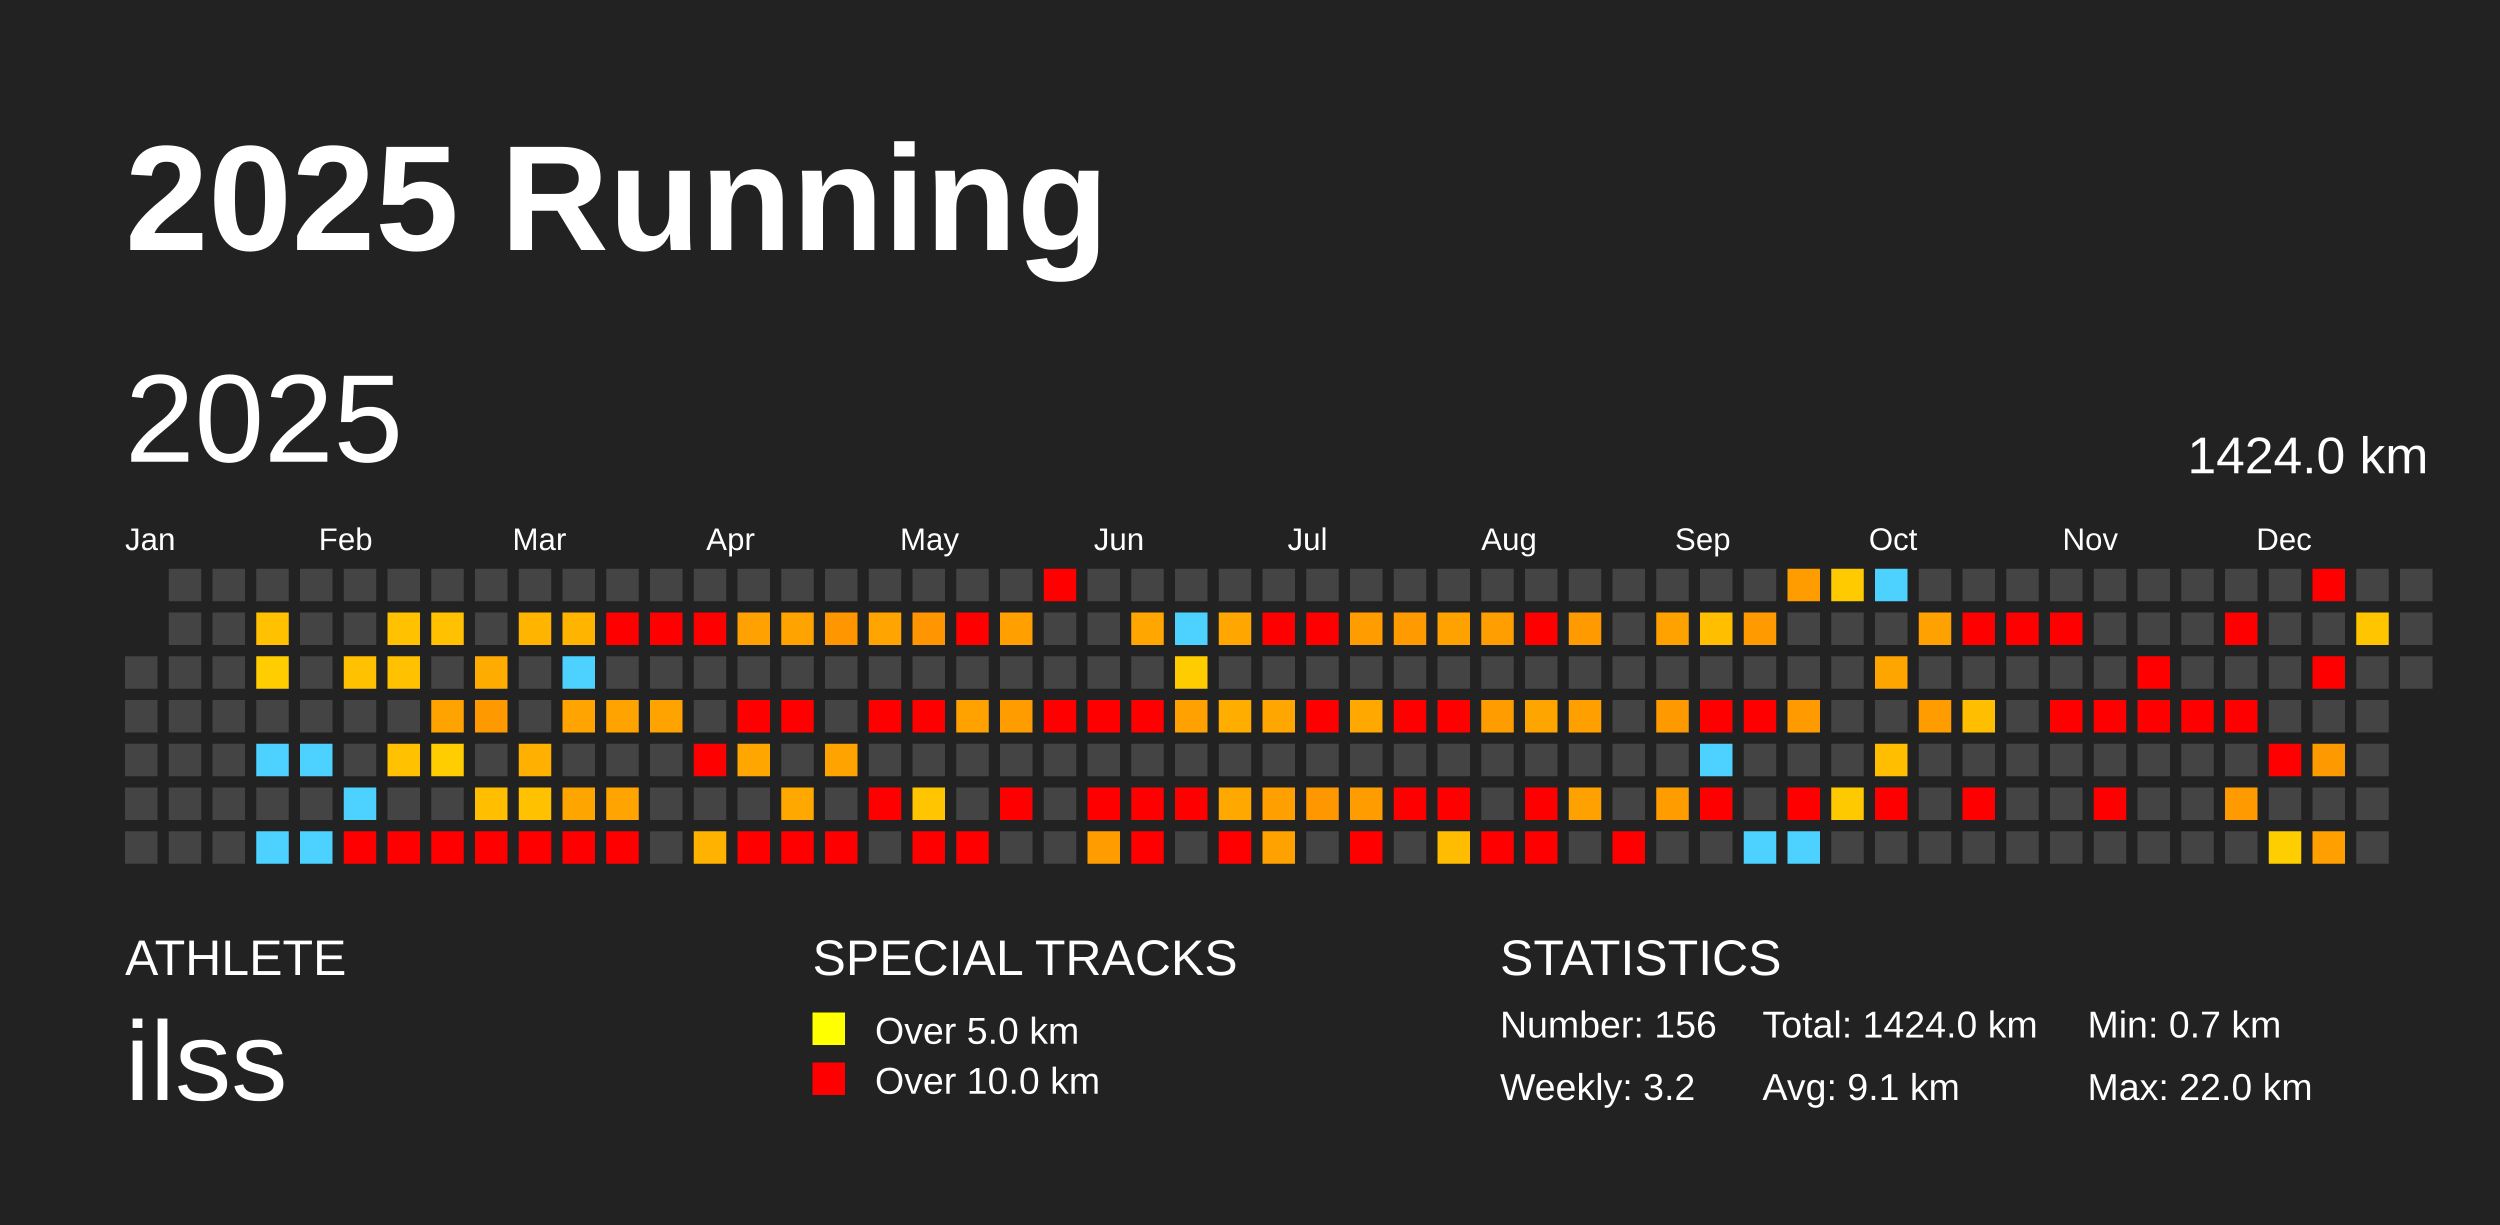
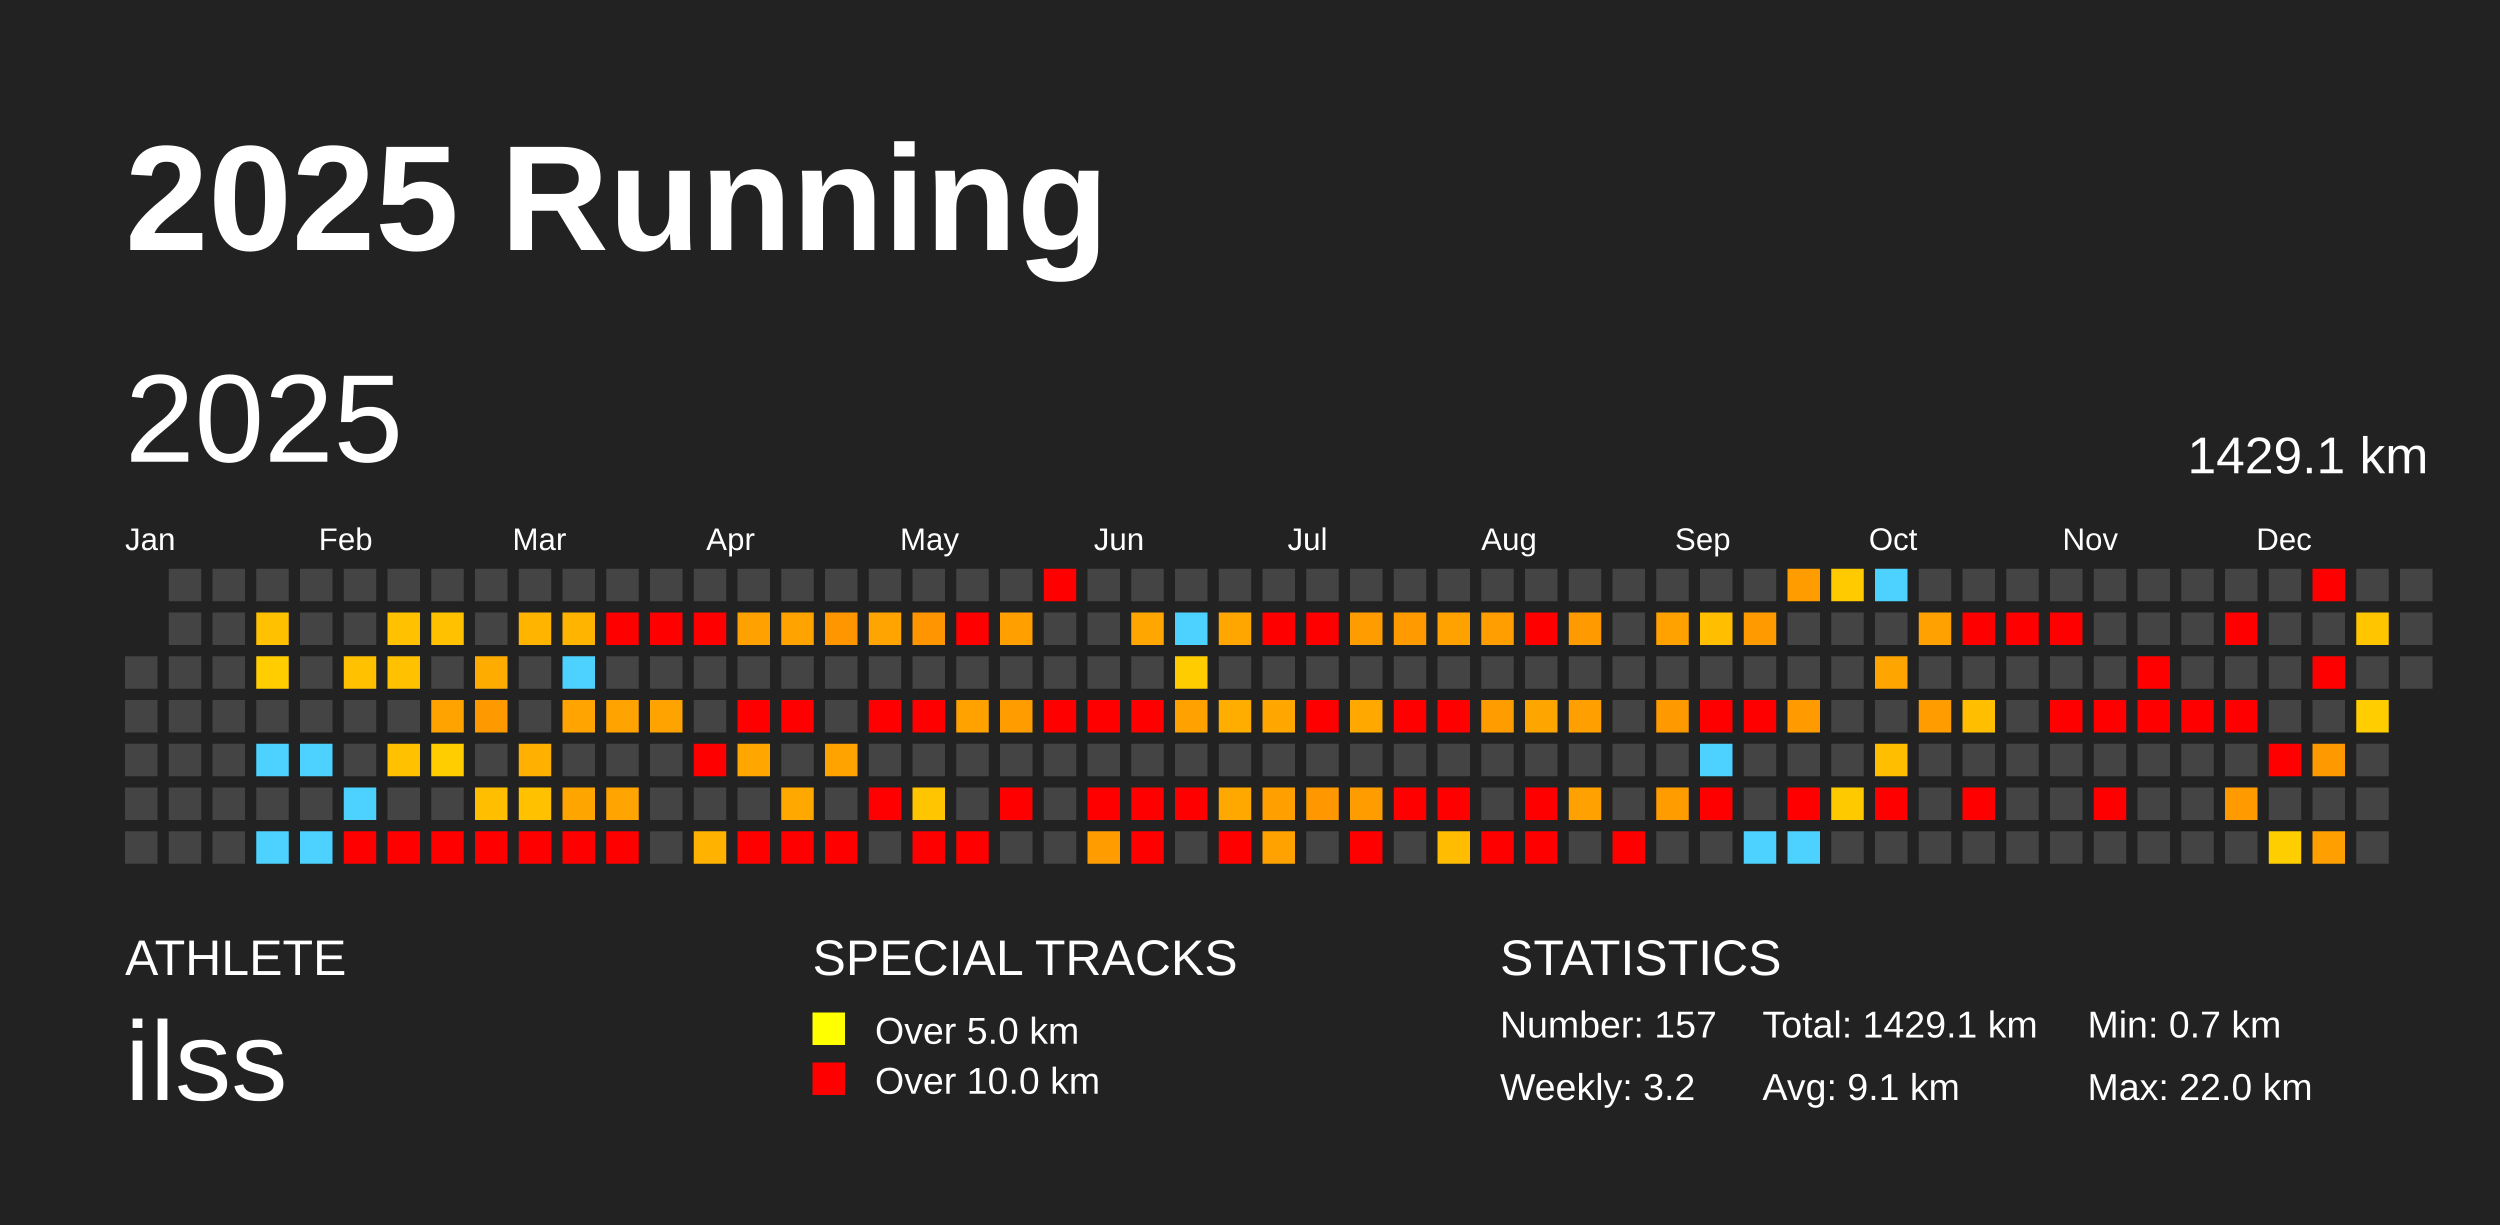
<svg xmlns="http://www.w3.org/2000/svg" baseProfile="full" height="98mm" version="1.1" viewBox="0,0,200,98" width="200mm">
  <defs />
  <rect fill="#222222" height="98" width="200" x="0" y="0" />
  <text fill="#FFFFFF" style="font-size:12px; font-family:Arial; font-weight:bold;" x="10" y="20">2025 Running</text>
  <text fill="#FFFFFF" style="font-size:4px; font-family:Arial" x="10" y="78">ATHLETE</text>
  <text fill="#FFFFFF" style="font-size:9px; font-family:Arial" x="10" y="88">ilss</text>
  <text fill="#FFFFFF" style="font-size:4px; font-family:Arial" x="65" y="78">SPECIAL TRACKS</text>
  <rect fill="yellow" height="2.6" width="2.6" x="65" y="81" />
  <text fill="#FFFFFF" style="font-size:3px; font-family:Arial" x="70" y="83.5">Over 5.0 km</text>
  <rect fill="red" height="2.6" width="2.6" x="65" y="85" />
  <text fill="#FFFFFF" style="font-size:3px; font-family:Arial" x="70" y="87.5">Over 10.0 km</text>
  <text fill="#FFFFFF" style="font-size:4px; font-family:Arial" x="120" y="78">STATISTICS</text>
-   <text fill="#FFFFFF" style="font-size:3px; font-family:Arial" x="120" y="83">Number: 156</text>
+   <text fill="#FFFFFF" style="font-size:3px; font-family:Arial" x="120" y="83">Number: 157</text>
  <text fill="#FFFFFF" style="font-size:3px; font-family:Arial" x="120" y="88">Weekly: 3.2</text>
-   <text fill="#FFFFFF" style="font-size:3px; font-family:Arial" x="141" y="83">Total: 1424.0 km</text>
+   <text fill="#FFFFFF" style="font-size:3px; font-family:Arial" x="141" y="83">Total: 1429.1 km</text>
  <text fill="#FFFFFF" style="font-size:3px; font-family:Arial" x="141" y="88">Avg: 9.1 km</text>
  <text fill="#FFFFFF" style="font-size:3px; font-family:Arial" x="167" y="83">Min: 0.7 km</text>
  <text fill="#FFFFFF" style="font-size:3px; font-family:Arial" x="167" y="88">Max: 22.0 km</text>
  <text dominant-baseline="hanging" fill="#FFFFFF" style="font-size:10.0px; font-family:Arial;" x="10" y="30">2025</text>
-   <text dominant-baseline="hanging" fill="#FFFFFF" style="font-size:4.125px; font-family:Arial;" x="175" y="35">1424.0 km</text>
+   <text dominant-baseline="hanging" fill="#FFFFFF" style="font-size:4.125px; font-family:Arial;" x="175" y="35">1429.1 km</text>
  <text fill="#FFFFFF" style="font-size:2.5px; font-family:Arial" x="10.0" y="44">Jan</text>
  <text fill="#FFFFFF" style="font-size:2.5px; font-family:Arial" x="25.5" y="44">Feb</text>
  <text fill="#FFFFFF" style="font-size:2.5px; font-family:Arial" x="41.0" y="44">Mar</text>
  <text fill="#FFFFFF" style="font-size:2.5px; font-family:Arial" x="56.5" y="44">Apr</text>
  <text fill="#FFFFFF" style="font-size:2.5px; font-family:Arial" x="72.0" y="44">May</text>
  <text fill="#FFFFFF" style="font-size:2.5px; font-family:Arial" x="87.5" y="44">Jun</text>
  <text fill="#FFFFFF" style="font-size:2.5px; font-family:Arial" x="103.0" y="44">Jul</text>
  <text fill="#FFFFFF" style="font-size:2.5px; font-family:Arial" x="118.5" y="44">Aug</text>
  <text fill="#FFFFFF" style="font-size:2.5px; font-family:Arial" x="134.0" y="44">Sep</text>
  <text fill="#FFFFFF" style="font-size:2.5px; font-family:Arial" x="149.5" y="44">Oct</text>
  <text fill="#FFFFFF" style="font-size:2.5px; font-family:Arial" x="165.0" y="44">Nov</text>
  <text fill="#FFFFFF" style="font-size:2.5px; font-family:Arial" x="180.5" y="44">Dec</text>
  <rect fill="#444444" height="2.6" width="2.6" x="10.0" y="52.5" />
  <rect fill="#444444" height="2.6" width="2.6" x="10.0" y="56.0" />
  <rect fill="#444444" height="2.6" width="2.6" x="10.0" y="59.5" />
  <rect fill="#444444" height="2.6" width="2.6" x="10.0" y="63.0" />
  <rect fill="#444444" height="2.6" width="2.6" x="10.0" y="66.5" />
  <rect fill="#444444" height="2.6" width="2.6" x="13.5" y="45.5" />
  <rect fill="#444444" height="2.6" width="2.6" x="13.5" y="49.0" />
  <rect fill="#444444" height="2.6" width="2.6" x="13.5" y="52.5" />
  <rect fill="#444444" height="2.6" width="2.6" x="13.5" y="56.0" />
  <rect fill="#444444" height="2.6" width="2.6" x="13.5" y="59.5" />
  <rect fill="#444444" height="2.6" width="2.6" x="13.5" y="63.0" />
  <rect fill="#444444" height="2.6" width="2.6" x="13.5" y="66.5" />
  <rect fill="#444444" height="2.6" width="2.6" x="17.0" y="45.5" />
  <rect fill="#444444" height="2.6" width="2.6" x="17.0" y="49.0" />
  <rect fill="#444444" height="2.6" width="2.6" x="17.0" y="52.5" />
  <rect fill="#444444" height="2.6" width="2.6" x="17.0" y="56.0" />
  <rect fill="#444444" height="2.6" width="2.6" x="17.0" y="59.5" />
  <rect fill="#444444" height="2.6" width="2.6" x="17.0" y="63.0" />
  <rect fill="#444444" height="2.6" width="2.6" x="17.0" y="66.5" />
  <rect fill="#444444" height="2.6" width="2.6" x="20.5" y="45.5" />
  <rect fill="#ffc100" height="2.6" width="2.6" x="20.5" y="49.0" />
  <rect fill="#ffcd00" height="2.6" width="2.6" x="20.5" y="52.5" />
  <rect fill="#444444" height="2.6" width="2.6" x="20.5" y="56.0" />
  <rect fill="#4dd2ff" height="2.6" width="2.6" x="20.5" y="59.5" />
  <rect fill="#444444" height="2.6" width="2.6" x="20.5" y="63.0" />
  <rect fill="#4dd2ff" height="2.6" width="2.6" x="20.5" y="66.5" />
  <rect fill="#444444" height="2.6" width="2.6" x="24.0" y="45.5" />
  <rect fill="#444444" height="2.6" width="2.6" x="24.0" y="49.0" />
  <rect fill="#444444" height="2.6" width="2.6" x="24.0" y="52.5" />
  <rect fill="#444444" height="2.6" width="2.6" x="24.0" y="56.0" />
  <rect fill="#4dd2ff" height="2.6" width="2.6" x="24.0" y="59.5" />
  <rect fill="#444444" height="2.6" width="2.6" x="24.0" y="63.0" />
  <rect fill="#4dd2ff" height="2.6" width="2.6" x="24.0" y="66.5" />
  <rect fill="#444444" height="2.6" width="2.6" x="27.5" y="45.5" />
  <rect fill="#444444" height="2.6" width="2.6" x="27.5" y="49.0" />
  <rect fill="#ffc100" height="2.6" width="2.6" x="27.5" y="52.5" />
  <rect fill="#444444" height="2.6" width="2.6" x="27.5" y="56.0" />
  <rect fill="#444444" height="2.6" width="2.6" x="27.5" y="59.5" />
  <rect fill="#4dd2ff" height="2.6" width="2.6" x="27.5" y="63.0" />
  <rect fill="red" height="2.6" width="2.6" x="27.5" y="66.5" />
  <rect fill="#444444" height="2.6" width="2.6" x="31.0" y="45.5" />
  <rect fill="#ffc100" height="2.6" width="2.6" x="31.0" y="49.0" />
  <rect fill="#ffc100" height="2.6" width="2.6" x="31.0" y="52.5" />
  <rect fill="#444444" height="2.6" width="2.6" x="31.0" y="56.0" />
  <rect fill="#ffc100" height="2.6" width="2.6" x="31.0" y="59.5" />
  <rect fill="#444444" height="2.6" width="2.6" x="31.0" y="63.0" />
  <rect fill="red" height="2.6" width="2.6" x="31.0" y="66.5" />
  <rect fill="#444444" height="2.6" width="2.6" x="34.5" y="45.5" />
  <rect fill="#ffc100" height="2.6" width="2.6" x="34.5" y="49.0" />
  <rect fill="#444444" height="2.6" width="2.6" x="34.5" y="52.5" />
  <rect fill="#ffa300" height="2.6" width="2.6" x="34.5" y="56.0" />
  <rect fill="#ffcd00" height="2.6" width="2.6" x="34.5" y="59.5" />
  <rect fill="#444444" height="2.6" width="2.6" x="34.5" y="63.0" />
  <rect fill="red" height="2.6" width="2.6" x="34.5" y="66.5" />
  <rect fill="#444444" height="2.6" width="2.6" x="38.0" y="45.5" />
  <rect fill="#444444" height="2.6" width="2.6" x="38.0" y="49.0" />
  <rect fill="#ffac00" height="2.6" width="2.6" x="38.0" y="52.5" />
  <rect fill="#ff9900" height="2.6" width="2.6" x="38.0" y="56.0" />
  <rect fill="#444444" height="2.6" width="2.6" x="38.0" y="59.5" />
  <rect fill="#ffbf00" height="2.6" width="2.6" x="38.0" y="63.0" />
  <rect fill="red" height="2.6" width="2.6" x="38.0" y="66.5" />
  <rect fill="#444444" height="2.6" width="2.6" x="41.5" y="45.5" />
  <rect fill="#ffb500" height="2.6" width="2.6" x="41.5" y="49.0" />
  <rect fill="#444444" height="2.6" width="2.6" x="41.5" y="52.5" />
  <rect fill="#444444" height="2.6" width="2.6" x="41.5" y="56.0" />
  <rect fill="#ffb000" height="2.6" width="2.6" x="41.5" y="59.5" />
  <rect fill="#ffc100" height="2.6" width="2.6" x="41.5" y="63.0" />
  <rect fill="red" height="2.6" width="2.6" x="41.5" y="66.5" />
  <rect fill="#444444" height="2.6" width="2.6" x="45.0" y="45.5" />
  <rect fill="#ffb500" height="2.6" width="2.6" x="45.0" y="49.0" />
  <rect fill="#4dd2ff" height="2.6" width="2.6" x="45.0" y="52.5" />
  <rect fill="#ffa400" height="2.6" width="2.6" x="45.0" y="56.0" />
  <rect fill="#444444" height="2.6" width="2.6" x="45.0" y="59.5" />
  <rect fill="#ffa500" height="2.6" width="2.6" x="45.0" y="63.0" />
  <rect fill="red" height="2.6" width="2.6" x="45.0" y="66.5" />
  <rect fill="#444444" height="2.6" width="2.6" x="48.5" y="45.5" />
  <rect fill="red" height="2.6" width="2.6" x="48.5" y="49.0" />
  <rect fill="#444444" height="2.6" width="2.6" x="48.5" y="52.5" />
  <rect fill="#ffa300" height="2.6" width="2.6" x="48.5" y="56.0" />
  <rect fill="#444444" height="2.6" width="2.6" x="48.5" y="59.5" />
  <rect fill="#ffa400" height="2.6" width="2.6" x="48.5" y="63.0" />
  <rect fill="red" height="2.6" width="2.6" x="48.5" y="66.5" />
  <rect fill="#444444" height="2.6" width="2.6" x="52.0" y="45.5" />
  <rect fill="red" height="2.6" width="2.6" x="52.0" y="49.0" />
  <rect fill="#444444" height="2.6" width="2.6" x="52.0" y="52.5" />
  <rect fill="#ffa300" height="2.6" width="2.6" x="52.0" y="56.0" />
  <rect fill="#444444" height="2.6" width="2.6" x="52.0" y="59.5" />
  <rect fill="#444444" height="2.6" width="2.6" x="52.0" y="63.0" />
  <rect fill="#444444" height="2.6" width="2.6" x="52.0" y="66.5" />
  <rect fill="#444444" height="2.6" width="2.6" x="55.5" y="45.5" />
  <rect fill="red" height="2.6" width="2.6" x="55.5" y="49.0" />
  <rect fill="#444444" height="2.6" width="2.6" x="55.5" y="52.5" />
  <rect fill="#444444" height="2.6" width="2.6" x="55.5" y="56.0" />
  <rect fill="red" height="2.6" width="2.6" x="55.5" y="59.5" />
  <rect fill="#444444" height="2.6" width="2.6" x="55.5" y="63.0" />
  <rect fill="#ffb200" height="2.6" width="2.6" x="55.5" y="66.5" />
  <rect fill="#444444" height="2.6" width="2.6" x="59.0" y="45.5" />
  <rect fill="#ffa100" height="2.6" width="2.6" x="59.0" y="49.0" />
  <rect fill="#444444" height="2.6" width="2.6" x="59.0" y="52.5" />
  <rect fill="red" height="2.6" width="2.6" x="59.0" y="56.0" />
  <rect fill="#ffa700" height="2.6" width="2.6" x="59.0" y="59.5" />
  <rect fill="#444444" height="2.6" width="2.6" x="59.0" y="63.0" />
  <rect fill="red" height="2.6" width="2.6" x="59.0" y="66.5" />
  <rect fill="#444444" height="2.6" width="2.6" x="62.5" y="45.5" />
  <rect fill="#ffa300" height="2.6" width="2.6" x="62.5" y="49.0" />
  <rect fill="#444444" height="2.6" width="2.6" x="62.5" y="52.5" />
  <rect fill="red" height="2.6" width="2.6" x="62.5" y="56.0" />
  <rect fill="#444444" height="2.6" width="2.6" x="62.5" y="59.5" />
  <rect fill="#ffa800" height="2.6" width="2.6" x="62.5" y="63.0" />
  <rect fill="red" height="2.6" width="2.6" x="62.5" y="66.5" />
  <rect fill="#444444" height="2.6" width="2.6" x="66.0" y="45.5" />
  <rect fill="#ff9600" height="2.6" width="2.6" x="66.0" y="49.0" />
  <rect fill="#444444" height="2.6" width="2.6" x="66.0" y="52.5" />
  <rect fill="#444444" height="2.6" width="2.6" x="66.0" y="56.0" />
  <rect fill="#ffa300" height="2.6" width="2.6" x="66.0" y="59.5" />
  <rect fill="#444444" height="2.6" width="2.6" x="66.0" y="63.0" />
  <rect fill="red" height="2.6" width="2.6" x="66.0" y="66.5" />
  <rect fill="#444444" height="2.6" width="2.6" x="69.5" y="45.5" />
  <rect fill="#ffa400" height="2.6" width="2.6" x="69.5" y="49.0" />
  <rect fill="#444444" height="2.6" width="2.6" x="69.5" y="52.5" />
  <rect fill="red" height="2.6" width="2.6" x="69.5" y="56.0" />
  <rect fill="#444444" height="2.6" width="2.6" x="69.5" y="59.5" />
  <rect fill="red" height="2.6" width="2.6" x="69.5" y="63.0" />
  <rect fill="#444444" height="2.6" width="2.6" x="69.5" y="66.5" />
  <rect fill="#444444" height="2.6" width="2.6" x="73.0" y="45.5" />
  <rect fill="#ff9500" height="2.6" width="2.6" x="73.0" y="49.0" />
  <rect fill="#444444" height="2.6" width="2.6" x="73.0" y="52.5" />
  <rect fill="red" height="2.6" width="2.6" x="73.0" y="56.0" />
  <rect fill="#444444" height="2.6" width="2.6" x="73.0" y="59.5" />
  <rect fill="#ffc500" height="2.6" width="2.6" x="73.0" y="63.0" />
  <rect fill="red" height="2.6" width="2.6" x="73.0" y="66.5" />
  <rect fill="#444444" height="2.6" width="2.6" x="76.5" y="45.5" />
  <rect fill="red" height="2.6" width="2.6" x="76.5" y="49.0" />
  <rect fill="#444444" height="2.6" width="2.6" x="76.5" y="52.5" />
  <rect fill="#ffa200" height="2.6" width="2.6" x="76.5" y="56.0" />
  <rect fill="#444444" height="2.6" width="2.6" x="76.5" y="59.5" />
  <rect fill="#444444" height="2.6" width="2.6" x="76.5" y="63.0" />
  <rect fill="red" height="2.6" width="2.6" x="76.5" y="66.5" />
  <rect fill="#444444" height="2.6" width="2.6" x="80.0" y="45.5" />
  <rect fill="#ffa000" height="2.6" width="2.6" x="80.0" y="49.0" />
  <rect fill="#444444" height="2.6" width="2.6" x="80.0" y="52.5" />
  <rect fill="#ff9d00" height="2.6" width="2.6" x="80.0" y="56.0" />
  <rect fill="#444444" height="2.6" width="2.6" x="80.0" y="59.5" />
  <rect fill="red" height="2.6" width="2.6" x="80.0" y="63.0" />
  <rect fill="#444444" height="2.6" width="2.6" x="80.0" y="66.5" />
  <rect fill="red" height="2.6" width="2.6" x="83.5" y="45.5" />
  <rect fill="#444444" height="2.6" width="2.6" x="83.5" y="49.0" />
  <rect fill="#444444" height="2.6" width="2.6" x="83.5" y="52.5" />
  <rect fill="red" height="2.6" width="2.6" x="83.5" y="56.0" />
  <rect fill="#444444" height="2.6" width="2.6" x="83.5" y="59.5" />
  <rect fill="#444444" height="2.6" width="2.6" x="83.5" y="63.0" />
  <rect fill="#444444" height="2.6" width="2.6" x="83.5" y="66.5" />
  <rect fill="#444444" height="2.6" width="2.6" x="87.0" y="45.5" />
  <rect fill="#444444" height="2.6" width="2.6" x="87.0" y="49.0" />
  <rect fill="#444444" height="2.6" width="2.6" x="87.0" y="52.5" />
  <rect fill="red" height="2.6" width="2.6" x="87.0" y="56.0" />
  <rect fill="#444444" height="2.6" width="2.6" x="87.0" y="59.5" />
  <rect fill="red" height="2.6" width="2.6" x="87.0" y="63.0" />
  <rect fill="#ff9d00" height="2.6" width="2.6" x="87.0" y="66.5" />
  <rect fill="#444444" height="2.6" width="2.6" x="90.5" y="45.5" />
  <rect fill="#ffa700" height="2.6" width="2.6" x="90.5" y="49.0" />
  <rect fill="#444444" height="2.6" width="2.6" x="90.5" y="52.5" />
  <rect fill="red" height="2.6" width="2.6" x="90.5" y="56.0" />
  <rect fill="#444444" height="2.6" width="2.6" x="90.5" y="59.5" />
  <rect fill="red" height="2.6" width="2.6" x="90.5" y="63.0" />
  <rect fill="red" height="2.6" width="2.6" x="90.5" y="66.5" />
  <rect fill="#444444" height="2.6" width="2.6" x="94.0" y="45.5" />
  <rect fill="#4dd2ff" height="2.6" width="2.6" x="94.0" y="49.0" />
  <rect fill="#ffcc00" height="2.6" width="2.6" x="94.0" y="52.5" />
  <rect fill="#ffa100" height="2.6" width="2.6" x="94.0" y="56.0" />
  <rect fill="#444444" height="2.6" width="2.6" x="94.0" y="59.5" />
  <rect fill="red" height="2.6" width="2.6" x="94.0" y="63.0" />
  <rect fill="#444444" height="2.6" width="2.6" x="94.0" y="66.5" />
  <rect fill="#444444" height="2.6" width="2.6" x="97.5" y="45.5" />
  <rect fill="#ffa700" height="2.6" width="2.6" x="97.5" y="49.0" />
  <rect fill="#444444" height="2.6" width="2.6" x="97.5" y="52.5" />
  <rect fill="#ffae00" height="2.6" width="2.6" x="97.5" y="56.0" />
  <rect fill="#444444" height="2.6" width="2.6" x="97.5" y="59.5" />
  <rect fill="#ffa800" height="2.6" width="2.6" x="97.5" y="63.0" />
  <rect fill="red" height="2.6" width="2.6" x="97.5" y="66.5" />
  <rect fill="#444444" height="2.6" width="2.6" x="101.0" y="45.5" />
  <rect fill="red" height="2.6" width="2.6" x="101.0" y="49.0" />
  <rect fill="#444444" height="2.6" width="2.6" x="101.0" y="52.5" />
  <rect fill="#ffa600" height="2.6" width="2.6" x="101.0" y="56.0" />
  <rect fill="#444444" height="2.6" width="2.6" x="101.0" y="59.5" />
  <rect fill="#ff9f00" height="2.6" width="2.6" x="101.0" y="63.0" />
  <rect fill="#ffa200" height="2.6" width="2.6" x="101.0" y="66.5" />
  <rect fill="#444444" height="2.6" width="2.6" x="104.5" y="45.5" />
  <rect fill="red" height="2.6" width="2.6" x="104.5" y="49.0" />
  <rect fill="#444444" height="2.6" width="2.6" x="104.5" y="52.5" />
  <rect fill="red" height="2.6" width="2.6" x="104.5" y="56.0" />
  <rect fill="#444444" height="2.6" width="2.6" x="104.5" y="59.5" />
  <rect fill="#ff9800" height="2.6" width="2.6" x="104.5" y="63.0" />
  <rect fill="#444444" height="2.6" width="2.6" x="104.5" y="66.5" />
  <rect fill="#444444" height="2.6" width="2.6" x="108.0" y="45.5" />
  <rect fill="#ff9c00" height="2.6" width="2.6" x="108.0" y="49.0" />
  <rect fill="#444444" height="2.6" width="2.6" x="108.0" y="52.5" />
  <rect fill="#ffa900" height="2.6" width="2.6" x="108.0" y="56.0" />
  <rect fill="#444444" height="2.6" width="2.6" x="108.0" y="59.5" />
  <rect fill="#ff9d00" height="2.6" width="2.6" x="108.0" y="63.0" />
  <rect fill="red" height="2.6" width="2.6" x="108.0" y="66.5" />
  <rect fill="#444444" height="2.6" width="2.6" x="111.5" y="45.5" />
  <rect fill="#ff9b00" height="2.6" width="2.6" x="111.5" y="49.0" />
  <rect fill="#444444" height="2.6" width="2.6" x="111.5" y="52.5" />
  <rect fill="red" height="2.6" width="2.6" x="111.5" y="56.0" />
  <rect fill="#444444" height="2.6" width="2.6" x="111.5" y="59.5" />
  <rect fill="red" height="2.6" width="2.6" x="111.5" y="63.0" />
  <rect fill="#444444" height="2.6" width="2.6" x="111.5" y="66.5" />
  <rect fill="#444444" height="2.6" width="2.6" x="115.0" y="45.5" />
  <rect fill="#ffa200" height="2.6" width="2.6" x="115.0" y="49.0" />
  <rect fill="#444444" height="2.6" width="2.6" x="115.0" y="52.5" />
  <rect fill="red" height="2.6" width="2.6" x="115.0" y="56.0" />
  <rect fill="#444444" height="2.6" width="2.6" x="115.0" y="59.5" />
  <rect fill="red" height="2.6" width="2.6" x="115.0" y="63.0" />
  <rect fill="#ffbc00" height="2.6" width="2.6" x="115.0" y="66.5" />
  <rect fill="#444444" height="2.6" width="2.6" x="118.5" y="45.5" />
  <rect fill="#ff9e00" height="2.6" width="2.6" x="118.5" y="49.0" />
  <rect fill="#444444" height="2.6" width="2.6" x="118.5" y="52.5" />
  <rect fill="#ff9d00" height="2.6" width="2.6" x="118.5" y="56.0" />
  <rect fill="#444444" height="2.6" width="2.6" x="118.5" y="59.5" />
  <rect fill="#444444" height="2.6" width="2.6" x="118.5" y="63.0" />
  <rect fill="red" height="2.6" width="2.6" x="118.5" y="66.5" />
  <rect fill="#444444" height="2.6" width="2.6" x="122.0" y="45.5" />
  <rect fill="red" height="2.6" width="2.6" x="122.0" y="49.0" />
  <rect fill="#444444" height="2.6" width="2.6" x="122.0" y="52.5" />
  <rect fill="#ffa500" height="2.6" width="2.6" x="122.0" y="56.0" />
  <rect fill="#444444" height="2.6" width="2.6" x="122.0" y="59.5" />
  <rect fill="red" height="2.6" width="2.6" x="122.0" y="63.0" />
  <rect fill="red" height="2.6" width="2.6" x="122.0" y="66.5" />
  <rect fill="#444444" height="2.6" width="2.6" x="125.5" y="45.5" />
  <rect fill="#ff9b00" height="2.6" width="2.6" x="125.5" y="49.0" />
  <rect fill="#444444" height="2.6" width="2.6" x="125.5" y="52.5" />
  <rect fill="#ff9f00" height="2.6" width="2.6" x="125.5" y="56.0" />
  <rect fill="#444444" height="2.6" width="2.6" x="125.5" y="59.5" />
  <rect fill="#ffa100" height="2.6" width="2.6" x="125.5" y="63.0" />
  <rect fill="#444444" height="2.6" width="2.6" x="125.5" y="66.5" />
  <rect fill="#444444" height="2.6" width="2.6" x="129.0" y="45.5" />
  <rect fill="#444444" height="2.6" width="2.6" x="129.0" y="49.0" />
  <rect fill="#444444" height="2.6" width="2.6" x="129.0" y="52.5" />
  <rect fill="#444444" height="2.6" width="2.6" x="129.0" y="56.0" />
  <rect fill="#444444" height="2.6" width="2.6" x="129.0" y="59.5" />
  <rect fill="#444444" height="2.6" width="2.6" x="129.0" y="63.0" />
  <rect fill="red" height="2.6" width="2.6" x="129.0" y="66.5" />
  <rect fill="#444444" height="2.6" width="2.6" x="132.5" y="45.5" />
  <rect fill="#ffa200" height="2.6" width="2.6" x="132.5" y="49.0" />
  <rect fill="#444444" height="2.6" width="2.6" x="132.5" y="52.5" />
  <rect fill="#ff9900" height="2.6" width="2.6" x="132.5" y="56.0" />
  <rect fill="#444444" height="2.6" width="2.6" x="132.5" y="59.5" />
  <rect fill="#ff9d00" height="2.6" width="2.6" x="132.5" y="63.0" />
  <rect fill="#444444" height="2.6" width="2.6" x="132.5" y="66.5" />
  <rect fill="#444444" height="2.6" width="2.6" x="136.0" y="45.5" />
  <rect fill="#ffbe00" height="2.6" width="2.6" x="136.0" y="49.0" />
  <rect fill="#444444" height="2.6" width="2.6" x="136.0" y="52.5" />
  <rect fill="red" height="2.6" width="2.6" x="136.0" y="56.0" />
  <rect fill="#4dd2ff" height="2.6" width="2.6" x="136.0" y="59.5" />
  <rect fill="red" height="2.6" width="2.6" x="136.0" y="63.0" />
  <rect fill="#444444" height="2.6" width="2.6" x="136.0" y="66.5" />
  <rect fill="#444444" height="2.6" width="2.6" x="139.5" y="45.5" />
  <rect fill="#ff9b00" height="2.6" width="2.6" x="139.5" y="49.0" />
  <rect fill="#444444" height="2.6" width="2.6" x="139.5" y="52.5" />
  <rect fill="red" height="2.6" width="2.6" x="139.5" y="56.0" />
  <rect fill="#444444" height="2.6" width="2.6" x="139.5" y="59.5" />
  <rect fill="#444444" height="2.6" width="2.6" x="139.5" y="63.0" />
  <rect fill="#4dd2ff" height="2.6" width="2.6" x="139.5" y="66.5" />
  <rect fill="#ff9d00" height="2.6" width="2.6" x="143.0" y="45.5" />
  <rect fill="#444444" height="2.6" width="2.6" x="143.0" y="49.0" />
  <rect fill="#444444" height="2.6" width="2.6" x="143.0" y="52.5" />
  <rect fill="#ff9b00" height="2.6" width="2.6" x="143.0" y="56.0" />
  <rect fill="#444444" height="2.6" width="2.6" x="143.0" y="59.5" />
  <rect fill="red" height="2.6" width="2.6" x="143.0" y="63.0" />
  <rect fill="#4dd2ff" height="2.6" width="2.6" x="143.0" y="66.5" />
  <rect fill="#ffcb00" height="2.6" width="2.6" x="146.5" y="45.5" />
  <rect fill="#444444" height="2.6" width="2.6" x="146.5" y="49.0" />
  <rect fill="#444444" height="2.6" width="2.6" x="146.5" y="52.5" />
  <rect fill="#444444" height="2.6" width="2.6" x="146.5" y="56.0" />
  <rect fill="#444444" height="2.6" width="2.6" x="146.5" y="59.5" />
  <rect fill="#ffc900" height="2.6" width="2.6" x="146.5" y="63.0" />
  <rect fill="#444444" height="2.6" width="2.6" x="146.5" y="66.5" />
  <rect fill="#4dd2ff" height="2.6" width="2.6" x="150.0" y="45.5" />
  <rect fill="#444444" height="2.6" width="2.6" x="150.0" y="49.0" />
  <rect fill="#ffa500" height="2.6" width="2.6" x="150.0" y="52.5" />
  <rect fill="#444444" height="2.6" width="2.6" x="150.0" y="56.0" />
  <rect fill="#ffbf00" height="2.6" width="2.6" x="150.0" y="59.5" />
  <rect fill="red" height="2.6" width="2.6" x="150.0" y="63.0" />
  <rect fill="#444444" height="2.6" width="2.6" x="150.0" y="66.5" />
  <rect fill="#444444" height="2.6" width="2.6" x="153.5" y="45.5" />
  <rect fill="#ffa100" height="2.6" width="2.6" x="153.5" y="49.0" />
  <rect fill="#444444" height="2.6" width="2.6" x="153.5" y="52.5" />
  <rect fill="#ff9c00" height="2.6" width="2.6" x="153.5" y="56.0" />
  <rect fill="#444444" height="2.6" width="2.6" x="153.5" y="59.5" />
  <rect fill="#444444" height="2.6" width="2.6" x="153.5" y="63.0" />
  <rect fill="#444444" height="2.6" width="2.6" x="153.5" y="66.5" />
  <rect fill="#444444" height="2.6" width="2.6" x="157.0" y="45.5" />
  <rect fill="red" height="2.6" width="2.6" x="157.0" y="49.0" />
  <rect fill="#444444" height="2.6" width="2.6" x="157.0" y="52.5" />
  <rect fill="#ffbf00" height="2.6" width="2.6" x="157.0" y="56.0" />
  <rect fill="#444444" height="2.6" width="2.6" x="157.0" y="59.5" />
  <rect fill="red" height="2.6" width="2.6" x="157.0" y="63.0" />
  <rect fill="#444444" height="2.6" width="2.6" x="157.0" y="66.5" />
  <rect fill="#444444" height="2.6" width="2.6" x="160.5" y="45.5" />
  <rect fill="red" height="2.6" width="2.6" x="160.5" y="49.0" />
  <rect fill="#444444" height="2.6" width="2.6" x="160.5" y="52.5" />
  <rect fill="#444444" height="2.6" width="2.6" x="160.5" y="56.0" />
  <rect fill="#444444" height="2.6" width="2.6" x="160.5" y="59.5" />
  <rect fill="#444444" height="2.6" width="2.6" x="160.5" y="63.0" />
  <rect fill="#444444" height="2.6" width="2.6" x="160.5" y="66.5" />
  <rect fill="#444444" height="2.6" width="2.6" x="164.0" y="45.5" />
  <rect fill="red" height="2.6" width="2.6" x="164.0" y="49.0" />
  <rect fill="#444444" height="2.6" width="2.6" x="164.0" y="52.5" />
  <rect fill="red" height="2.6" width="2.6" x="164.0" y="56.0" />
  <rect fill="#444444" height="2.6" width="2.6" x="164.0" y="59.5" />
  <rect fill="#444444" height="2.6" width="2.6" x="164.0" y="63.0" />
  <rect fill="#444444" height="2.6" width="2.6" x="164.0" y="66.5" />
  <rect fill="#444444" height="2.6" width="2.6" x="167.5" y="45.5" />
  <rect fill="#444444" height="2.6" width="2.6" x="167.5" y="49.0" />
  <rect fill="#444444" height="2.6" width="2.6" x="167.5" y="52.5" />
  <rect fill="red" height="2.6" width="2.6" x="167.5" y="56.0" />
  <rect fill="#444444" height="2.6" width="2.6" x="167.5" y="59.5" />
  <rect fill="red" height="2.6" width="2.6" x="167.5" y="63.0" />
  <rect fill="#444444" height="2.6" width="2.6" x="167.5" y="66.5" />
  <rect fill="#444444" height="2.6" width="2.6" x="171.0" y="45.5" />
  <rect fill="#444444" height="2.6" width="2.6" x="171.0" y="49.0" />
  <rect fill="red" height="2.6" width="2.6" x="171.0" y="52.5" />
  <rect fill="red" height="2.6" width="2.6" x="171.0" y="56.0" />
  <rect fill="#444444" height="2.6" width="2.6" x="171.0" y="59.5" />
  <rect fill="#444444" height="2.6" width="2.6" x="171.0" y="63.0" />
  <rect fill="#444444" height="2.6" width="2.6" x="171.0" y="66.5" />
  <rect fill="#444444" height="2.6" width="2.6" x="174.5" y="45.5" />
  <rect fill="#444444" height="2.6" width="2.6" x="174.5" y="49.0" />
  <rect fill="#444444" height="2.6" width="2.6" x="174.5" y="52.5" />
  <rect fill="red" height="2.6" width="2.6" x="174.5" y="56.0" />
  <rect fill="#444444" height="2.6" width="2.6" x="174.5" y="59.5" />
  <rect fill="#444444" height="2.6" width="2.6" x="174.5" y="63.0" />
  <rect fill="#444444" height="2.6" width="2.6" x="174.5" y="66.5" />
  <rect fill="#444444" height="2.6" width="2.6" x="178.0" y="45.5" />
  <rect fill="red" height="2.6" width="2.6" x="178.0" y="49.0" />
  <rect fill="#444444" height="2.6" width="2.6" x="178.0" y="52.5" />
  <rect fill="red" height="2.6" width="2.6" x="178.0" y="56.0" />
  <rect fill="#444444" height="2.6" width="2.6" x="178.0" y="59.5" />
  <rect fill="#ff9b00" height="2.6" width="2.6" x="178.0" y="63.0" />
  <rect fill="#444444" height="2.6" width="2.6" x="178.0" y="66.5" />
  <rect fill="#444444" height="2.6" width="2.6" x="181.5" y="45.5" />
  <rect fill="#444444" height="2.6" width="2.6" x="181.5" y="49.0" />
  <rect fill="#444444" height="2.6" width="2.6" x="181.5" y="52.5" />
  <rect fill="#444444" height="2.6" width="2.6" x="181.5" y="56.0" />
  <rect fill="red" height="2.6" width="2.6" x="181.5" y="59.5" />
  <rect fill="#444444" height="2.6" width="2.6" x="181.5" y="63.0" />
  <rect fill="#ffce00" height="2.6" width="2.6" x="181.5" y="66.5" />
  <rect fill="red" height="2.6" width="2.6" x="185.0" y="45.5" />
  <rect fill="#444444" height="2.6" width="2.6" x="185.0" y="49.0" />
  <rect fill="red" height="2.6" width="2.6" x="185.0" y="52.5" />
  <rect fill="#444444" height="2.6" width="2.6" x="185.0" y="56.0" />
  <rect fill="#ff9900" height="2.6" width="2.6" x="185.0" y="59.5" />
  <rect fill="#444444" height="2.6" width="2.6" x="185.0" y="63.0" />
  <rect fill="#ffa000" height="2.6" width="2.6" x="185.0" y="66.5" />
  <rect fill="#444444" height="2.6" width="2.6" x="188.5" y="45.5" />
  <rect fill="#ffc600" height="2.6" width="2.6" x="188.5" y="49.0" />
  <rect fill="#444444" height="2.6" width="2.6" x="188.5" y="52.5" />
-   <rect fill="#444444" height="2.6" width="2.6" x="188.5" y="56.0" />
+   <rect fill="#ffcd00" height="2.6" width="2.6" x="188.5" y="56.0" />
  <rect fill="#444444" height="2.6" width="2.6" x="188.5" y="59.5" />
  <rect fill="#444444" height="2.6" width="2.6" x="188.5" y="63.0" />
  <rect fill="#444444" height="2.6" width="2.6" x="188.5" y="66.5" />
  <rect fill="#444444" height="2.6" width="2.6" x="192.0" y="45.5" />
  <rect fill="#444444" height="2.6" width="2.6" x="192.0" y="49.0" />
  <rect fill="#444444" height="2.6" width="2.6" x="192.0" y="52.5" />
</svg>
